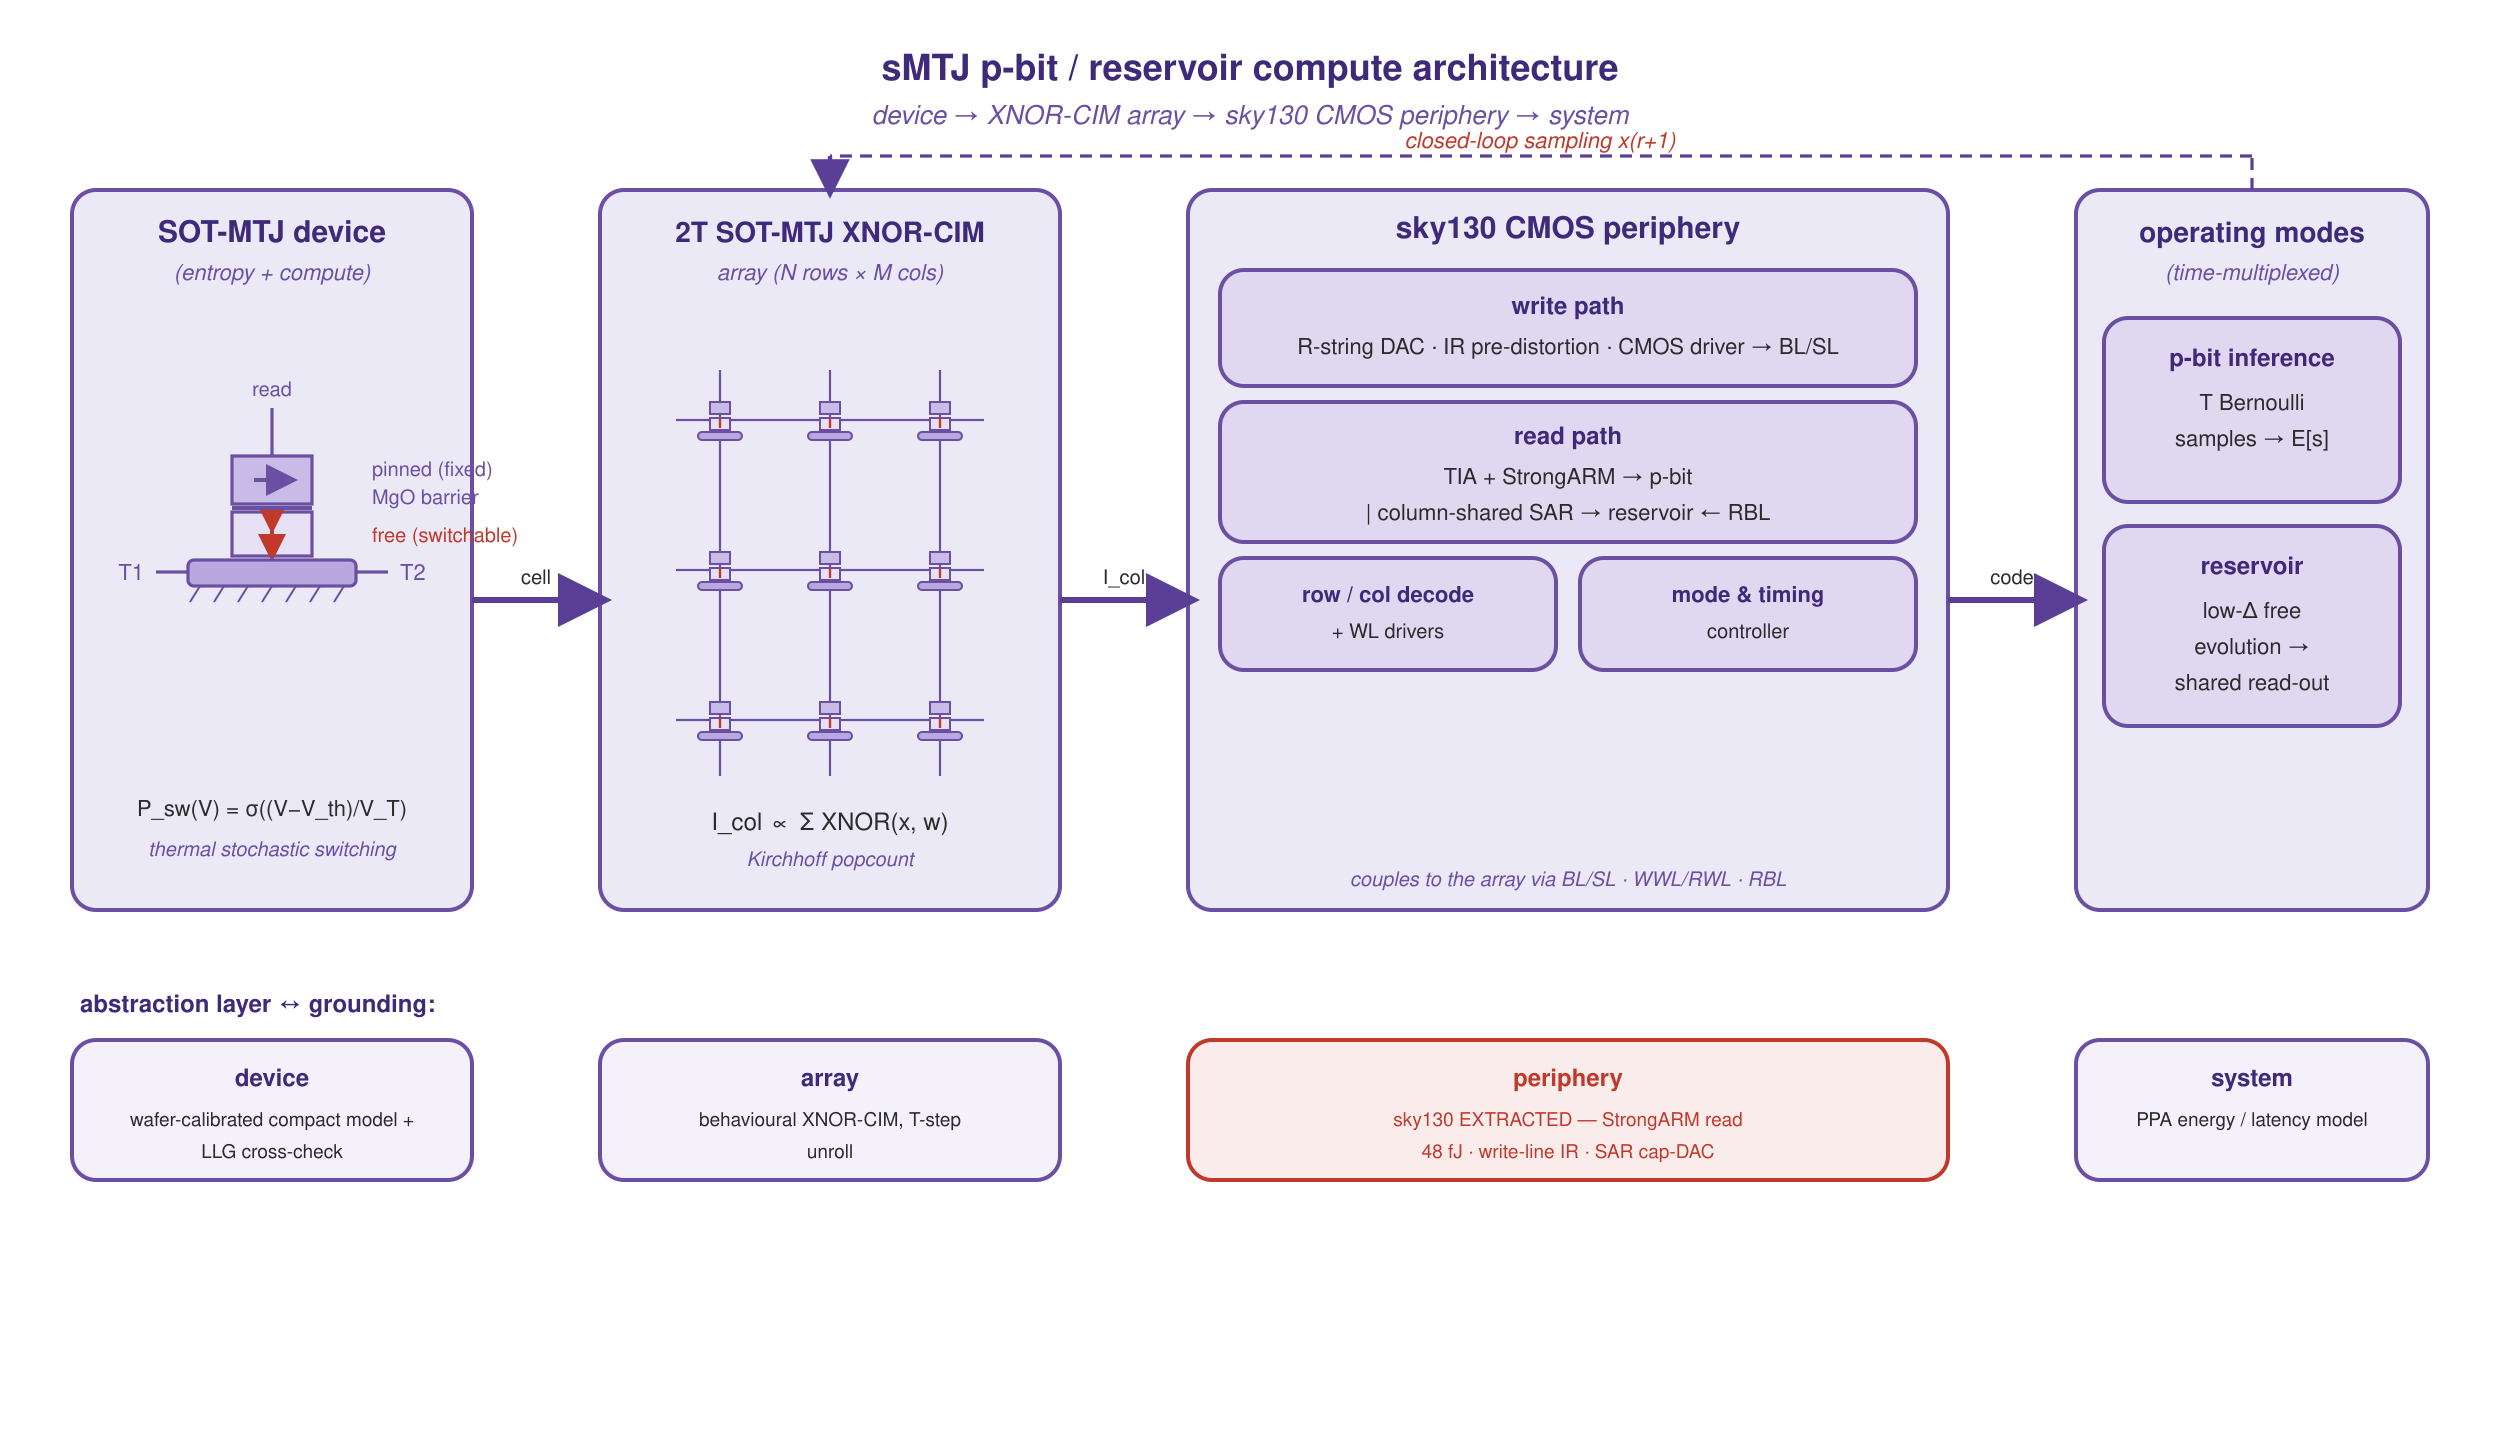
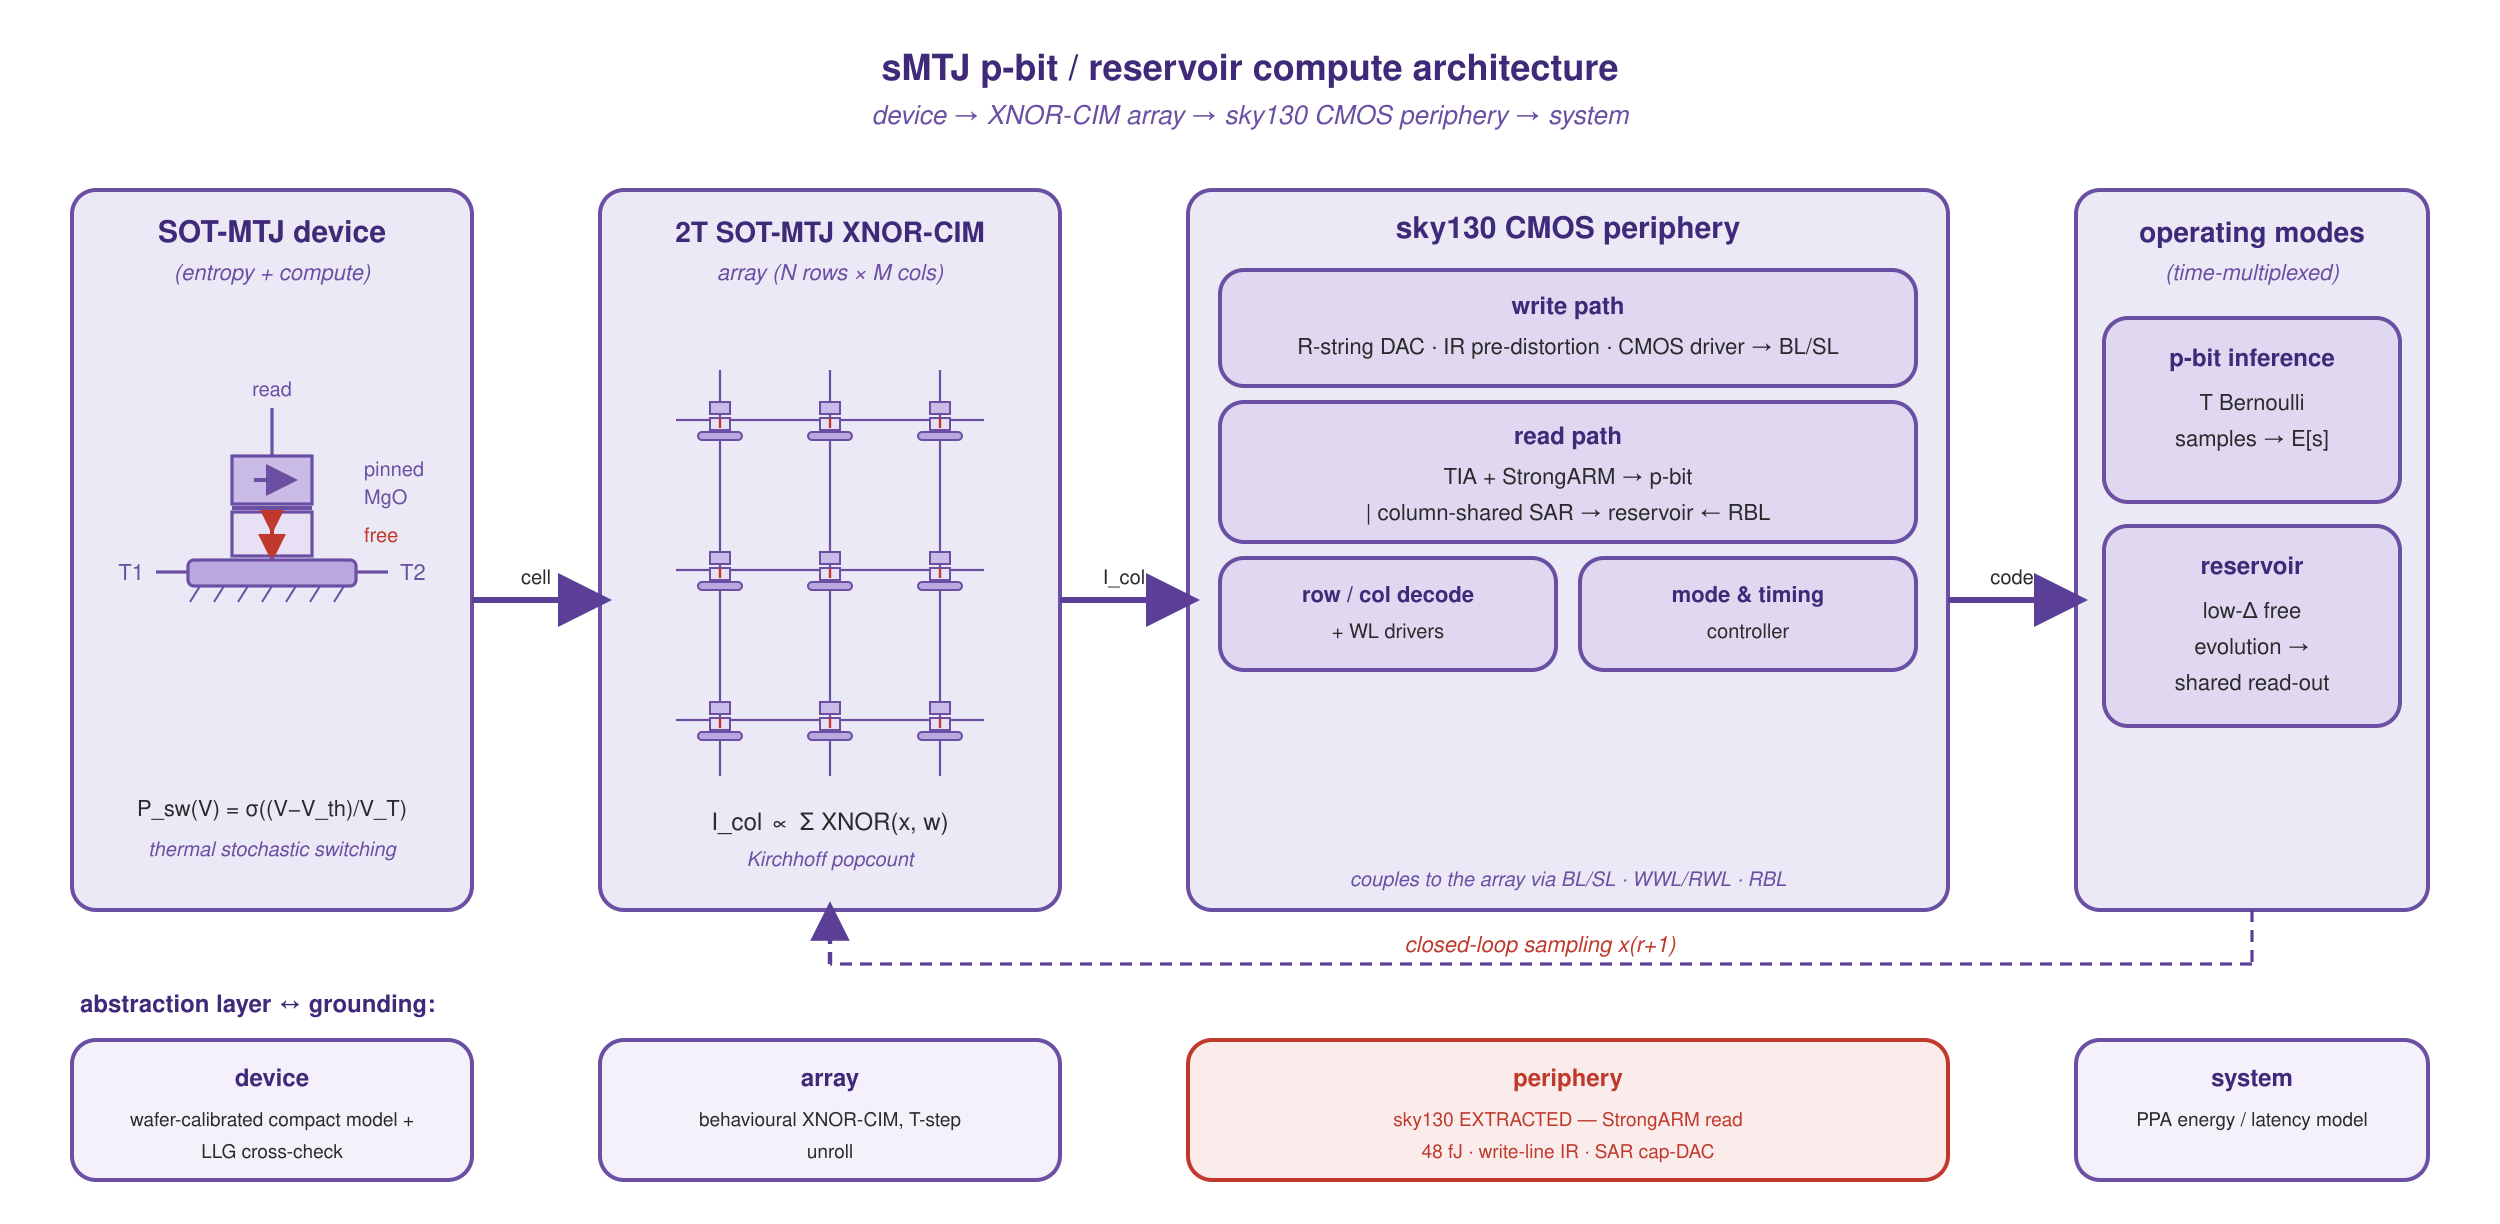
- <svg xmlns="http://www.w3.org/2000/svg" viewBox="0 0 1250 720" font-family="Helvetica,Arial,sans-serif">
+ <svg xmlns="http://www.w3.org/2000/svg" viewBox="0 0 1250 612" font-family="Helvetica,Arial,sans-serif">
  <defs>
    <marker id="ah" markerWidth="9" markerHeight="9" refX="7" refY="4.5" orient="auto">
      <path d="M0,0 L9,4.5 L0,9 z" fill="#5b3f96" />
    </marker>
    <marker id="ahs" markerWidth="8" markerHeight="8" refX="6" refY="4" orient="auto">
      <path d="M0,0 L8,4 L0,8 z" fill="#6a4fa3" />
    </marker>
    <marker id="ar" markerWidth="7" markerHeight="7" refX="3.5" refY="3.5" orient="auto">
      <path d="M0,0 L7,3.5 L0,7 z" fill="#c0392b" />
    </marker>
  </defs>
-   <rect x="0" y="0" width="1250" height="720" fill="white" />
+   <rect x="0" y="0" width="1250" height="612" fill="white" />
  <text x="625" y="40" font-family="Helvetica,Arial,sans-serif" font-size="18" fill="#3f2a7a" font-weight="bold" text-anchor="middle">sMTJ p-bit / reservoir compute architecture</text>
  <text x="625" y="62" font-family="Helvetica,Arial,sans-serif" font-size="13" fill="#6a4fa3" font-weight="normal" text-anchor="middle" font-style="italic">device  →  XNOR-CIM array  →  sky130 CMOS periphery  →  system</text>
  <rect x="36" y="95" width="200" height="360" rx="12" fill="#ece9f6" stroke="#6a4fa3" stroke-width="2" />
  <text x="136" y="121" font-family="Helvetica,Arial,sans-serif" font-size="15" fill="#3f2a7a" font-weight="bold" text-anchor="middle">SOT-MTJ device</text>
  <text x="136" y="140" font-family="Helvetica,Arial,sans-serif" font-size="11" fill="#6a4fa3" font-weight="normal" text-anchor="middle" font-style="italic">(entropy + compute)</text>
  <rect x="94" y="280" width="84" height="13" rx="3" fill="#b9a7e0" stroke="#6a4fa3" stroke-width="1.6" />
  <line x1="100" y1="293" x2="95" y2="301" stroke="#6a4fa3" stroke-width="1" />
  <line x1="112" y1="293" x2="107" y2="301" stroke="#6a4fa3" stroke-width="1" />
  <line x1="124" y1="293" x2="119" y2="301" stroke="#6a4fa3" stroke-width="1" />
  <line x1="136" y1="293" x2="131" y2="301" stroke="#6a4fa3" stroke-width="1" />
  <line x1="148" y1="293" x2="143" y2="301" stroke="#6a4fa3" stroke-width="1" />
  <line x1="160" y1="293" x2="155" y2="301" stroke="#6a4fa3" stroke-width="1" />
  <line x1="172" y1="293" x2="167" y2="301" stroke="#6a4fa3" stroke-width="1" />
  <line x1="78" y1="286" x2="94" y2="286" stroke="#6a4fa3" stroke-width="1.6" />
  <line x1="178" y1="286" x2="194" y2="286" stroke="#6a4fa3" stroke-width="1.6" />
  <text x="72" y="290" font-family="Helvetica,Arial,sans-serif" font-size="11" fill="#6a4fa3" font-weight="normal" text-anchor="end">T1</text>
  <text x="200" y="290" font-family="Helvetica,Arial,sans-serif" font-size="11" fill="#6a4fa3" font-weight="normal" text-anchor="start">T2</text>
  <rect x="116" y="256" width="40" height="22" fill="#e8e1f6" stroke="#6a4fa3" stroke-width="1.6" />
  <line x1="136" y1="260" x2="136" y2="274" stroke="#c0392b" stroke-width="2" marker-start="url(#ar)" marker-end="url(#ar)" />
-   <text x="186" y="271" font-family="Helvetica,Arial,sans-serif" font-size="10" fill="#c0392b" font-weight="normal" text-anchor="start">free (switchable)</text>
+   <text x="182" y="271" font-family="Helvetica,Arial,sans-serif" font-size="10" fill="#c0392b" font-weight="normal" text-anchor="start">free</text>
  <line x1="116" y1="254" x2="156" y2="254" stroke="#6a4fa3" stroke-width="2" />
-   <text x="186" y="252" font-family="Helvetica,Arial,sans-serif" font-size="10" fill="#6a4fa3" font-weight="normal" text-anchor="start">MgO barrier</text>
+   <text x="182" y="252" font-family="Helvetica,Arial,sans-serif" font-size="10" fill="#6a4fa3" font-weight="normal" text-anchor="start">MgO</text>
  <rect x="116" y="228" width="40" height="24" fill="#c9bbe8" stroke="#6a4fa3" stroke-width="1.6" />
  <line x1="127" y1="240" x2="145" y2="240" stroke="#6a4fa3" stroke-width="2" marker-end="url(#ahs)" />
-   <text x="186" y="238" font-family="Helvetica,Arial,sans-serif" font-size="10" fill="#6a4fa3" font-weight="normal" text-anchor="start">pinned (fixed)</text>
+   <text x="182" y="238" font-family="Helvetica,Arial,sans-serif" font-size="10" fill="#6a4fa3" font-weight="normal" text-anchor="start">pinned</text>
  <line x1="136" y1="278" x2="136" y2="280" stroke="#6a4fa3" stroke-width="1.6" />
  <line x1="136" y1="228" x2="136" y2="204" stroke="#6a4fa3" stroke-width="1.6" />
  <text x="136" y="198" font-family="Helvetica,Arial,sans-serif" font-size="10" fill="#6a4fa3" font-weight="normal" text-anchor="middle">read</text>
  <text x="136" y="408" font-family="Helvetica,Arial,sans-serif" font-size="11" fill="#2b2b2b" font-weight="normal" text-anchor="middle">P_sw(V) = σ((V−V_th)/V_T)</text>
  <text x="136" y="428" font-family="Helvetica,Arial,sans-serif" font-size="10" fill="#6a4fa3" font-weight="normal" text-anchor="middle" font-style="italic">thermal stochastic switching</text>
  <rect x="300" y="95" width="230" height="360" rx="12" fill="#ece9f6" stroke="#6a4fa3" stroke-width="2" />
  <text x="415" y="121" font-family="Helvetica,Arial,sans-serif" font-size="14" fill="#3f2a7a" font-weight="bold" text-anchor="middle">2T SOT-MTJ XNOR-CIM</text>
  <text x="415" y="140" font-family="Helvetica,Arial,sans-serif" font-size="11" fill="#6a4fa3" font-weight="normal" text-anchor="middle" font-style="italic">array  (N rows × M cols)</text>
  <line x1="360" y1="185" x2="360" y2="388" stroke="#6a4fa3" stroke-width="1.1" />
  <line x1="415" y1="185" x2="415" y2="388" stroke="#6a4fa3" stroke-width="1.1" />
  <line x1="470" y1="185" x2="470" y2="388" stroke="#6a4fa3" stroke-width="1.1" />
  <line x1="338" y1="210" x2="492" y2="210" stroke="#6a4fa3" stroke-width="1.1" />
  <line x1="338" y1="285" x2="492" y2="285" stroke="#6a4fa3" stroke-width="1.1" />
  <line x1="338" y1="360" x2="492" y2="360" stroke="#6a4fa3" stroke-width="1.1" />
  <rect x="349" y="216" width="22" height="4" rx="2" fill="#b9a7e0" stroke="#6a4fa3" stroke-width="1" />
  <rect x="355" y="209" width="10" height="6" fill="#e8e1f6" stroke="#6a4fa3" stroke-width="1" />
  <rect x="355" y="201" width="10" height="6" fill="#c9bbe8" stroke="#6a4fa3" stroke-width="1" />
  <line x1="360" y1="209" x2="360" y2="214" stroke="#c0392b" stroke-width="1.2" />
  <rect x="349" y="291" width="22" height="4" rx="2" fill="#b9a7e0" stroke="#6a4fa3" stroke-width="1" />
  <rect x="355" y="284" width="10" height="6" fill="#e8e1f6" stroke="#6a4fa3" stroke-width="1" />
  <rect x="355" y="276" width="10" height="6" fill="#c9bbe8" stroke="#6a4fa3" stroke-width="1" />
  <line x1="360" y1="284" x2="360" y2="289" stroke="#c0392b" stroke-width="1.2" />
  <rect x="349" y="366" width="22" height="4" rx="2" fill="#b9a7e0" stroke="#6a4fa3" stroke-width="1" />
  <rect x="355" y="359" width="10" height="6" fill="#e8e1f6" stroke="#6a4fa3" stroke-width="1" />
  <rect x="355" y="351" width="10" height="6" fill="#c9bbe8" stroke="#6a4fa3" stroke-width="1" />
  <line x1="360" y1="359" x2="360" y2="364" stroke="#c0392b" stroke-width="1.2" />
  <rect x="404" y="216" width="22" height="4" rx="2" fill="#b9a7e0" stroke="#6a4fa3" stroke-width="1" />
  <rect x="410" y="209" width="10" height="6" fill="#e8e1f6" stroke="#6a4fa3" stroke-width="1" />
  <rect x="410" y="201" width="10" height="6" fill="#c9bbe8" stroke="#6a4fa3" stroke-width="1" />
  <line x1="415" y1="209" x2="415" y2="214" stroke="#c0392b" stroke-width="1.2" />
  <rect x="404" y="291" width="22" height="4" rx="2" fill="#b9a7e0" stroke="#6a4fa3" stroke-width="1" />
  <rect x="410" y="284" width="10" height="6" fill="#e8e1f6" stroke="#6a4fa3" stroke-width="1" />
  <rect x="410" y="276" width="10" height="6" fill="#c9bbe8" stroke="#6a4fa3" stroke-width="1" />
  <line x1="415" y1="284" x2="415" y2="289" stroke="#c0392b" stroke-width="1.2" />
  <rect x="404" y="366" width="22" height="4" rx="2" fill="#b9a7e0" stroke="#6a4fa3" stroke-width="1" />
  <rect x="410" y="359" width="10" height="6" fill="#e8e1f6" stroke="#6a4fa3" stroke-width="1" />
  <rect x="410" y="351" width="10" height="6" fill="#c9bbe8" stroke="#6a4fa3" stroke-width="1" />
  <line x1="415" y1="359" x2="415" y2="364" stroke="#c0392b" stroke-width="1.2" />
  <rect x="459" y="216" width="22" height="4" rx="2" fill="#b9a7e0" stroke="#6a4fa3" stroke-width="1" />
  <rect x="465" y="209" width="10" height="6" fill="#e8e1f6" stroke="#6a4fa3" stroke-width="1" />
  <rect x="465" y="201" width="10" height="6" fill="#c9bbe8" stroke="#6a4fa3" stroke-width="1" />
  <line x1="470" y1="209" x2="470" y2="214" stroke="#c0392b" stroke-width="1.2" />
  <rect x="459" y="291" width="22" height="4" rx="2" fill="#b9a7e0" stroke="#6a4fa3" stroke-width="1" />
  <rect x="465" y="284" width="10" height="6" fill="#e8e1f6" stroke="#6a4fa3" stroke-width="1" />
  <rect x="465" y="276" width="10" height="6" fill="#c9bbe8" stroke="#6a4fa3" stroke-width="1" />
  <line x1="470" y1="284" x2="470" y2="289" stroke="#c0392b" stroke-width="1.2" />
  <rect x="459" y="366" width="22" height="4" rx="2" fill="#b9a7e0" stroke="#6a4fa3" stroke-width="1" />
  <rect x="465" y="359" width="10" height="6" fill="#e8e1f6" stroke="#6a4fa3" stroke-width="1" />
  <rect x="465" y="351" width="10" height="6" fill="#c9bbe8" stroke="#6a4fa3" stroke-width="1" />
  <line x1="470" y1="359" x2="470" y2="364" stroke="#c0392b" stroke-width="1.2" />
  <text x="415" y="415" font-family="Helvetica,Arial,sans-serif" font-size="12" fill="#2b2b2b" font-weight="normal" text-anchor="middle">I_col ∝ Σ XNOR(x, w)</text>
  <text x="415" y="433" font-family="Helvetica,Arial,sans-serif" font-size="10" fill="#6a4fa3" font-weight="normal" text-anchor="middle" font-style="italic">Kirchhoff popcount</text>
  <rect x="594" y="95" width="380" height="360" rx="12" fill="#ece9f6" stroke="#6a4fa3" stroke-width="2" />
  <text x="784" y="119" font-family="Helvetica,Arial,sans-serif" font-size="15" fill="#3f2a7a" font-weight="bold" text-anchor="middle">sky130 CMOS periphery</text>
  <rect x="610" y="135" width="348" height="58" rx="12" fill="#e0d8f1" stroke="#6a4fa3" stroke-width="2" />
  <text x="784" y="157" font-family="Helvetica,Arial,sans-serif" font-size="12" fill="#3f2a7a" font-weight="bold" text-anchor="middle">write path</text>
  <text x="784" y="177" font-family="Helvetica,Arial,sans-serif" font-size="11" fill="#2b2b2b" font-weight="normal" text-anchor="middle">R-string DAC · IR pre-distortion · CMOS driver  → BL/SL</text>
  <rect x="610" y="201" width="348" height="70" rx="12" fill="#e0d8f1" stroke="#6a4fa3" stroke-width="2" />
  <text x="784" y="222" font-family="Helvetica,Arial,sans-serif" font-size="12" fill="#3f2a7a" font-weight="bold" text-anchor="middle">read path</text>
  <text x="784" y="242" font-family="Helvetica,Arial,sans-serif" font-size="11" fill="#2b2b2b" font-weight="normal" text-anchor="middle">TIA + StrongARM  → p-bit</text>
  <text x="784" y="260" font-family="Helvetica,Arial,sans-serif" font-size="11" fill="#2b2b2b" font-weight="normal" text-anchor="middle">| column-shared SAR  → reservoir   ← RBL</text>
  <rect x="610" y="279" width="168" height="56" rx="12" fill="#e0d8f1" stroke="#6a4fa3" stroke-width="2" />
  <text x="694" y="301" font-family="Helvetica,Arial,sans-serif" font-size="11" fill="#3f2a7a" font-weight="bold" text-anchor="middle">row / col decode</text>
  <text x="694" y="319" font-family="Helvetica,Arial,sans-serif" font-size="10" fill="#2b2b2b" font-weight="normal" text-anchor="middle">+ WL drivers</text>
  <rect x="790" y="279" width="168" height="56" rx="12" fill="#e0d8f1" stroke="#6a4fa3" stroke-width="2" />
  <text x="874" y="301" font-family="Helvetica,Arial,sans-serif" font-size="11" fill="#3f2a7a" font-weight="bold" text-anchor="middle">mode &amp; timing</text>
  <text x="874" y="319" font-family="Helvetica,Arial,sans-serif" font-size="10" fill="#2b2b2b" font-weight="normal" text-anchor="middle">controller</text>
  <text x="784" y="443" font-family="Helvetica,Arial,sans-serif" font-size="10" fill="#6a4fa3" font-weight="normal" text-anchor="middle" font-style="italic">couples to the array via BL/SL · WWL/RWL · RBL</text>
  <rect x="1038" y="95" width="176" height="360" rx="12" fill="#ece9f6" stroke="#6a4fa3" stroke-width="2" />
  <text x="1126" y="121" font-family="Helvetica,Arial,sans-serif" font-size="14" fill="#3f2a7a" font-weight="bold" text-anchor="middle">operating modes</text>
  <text x="1126" y="140" font-family="Helvetica,Arial,sans-serif" font-size="11" fill="#6a4fa3" font-weight="normal" text-anchor="middle" font-style="italic">(time-multiplexed)</text>
  <rect x="1052" y="159" width="148" height="92" rx="12" fill="#e0d8f1" stroke="#6a4fa3" stroke-width="2" />
  <text x="1126" y="183" font-family="Helvetica,Arial,sans-serif" font-size="12" fill="#3f2a7a" font-weight="bold" text-anchor="middle">p-bit inference</text>
  <text x="1126" y="205" font-family="Helvetica,Arial,sans-serif" font-size="11" fill="#2b2b2b" font-weight="normal" text-anchor="middle">T Bernoulli</text>
  <text x="1126" y="223" font-family="Helvetica,Arial,sans-serif" font-size="11" fill="#2b2b2b" font-weight="normal" text-anchor="middle">samples → E[s]</text>
  <rect x="1052" y="263" width="148" height="100" rx="12" fill="#e0d8f1" stroke="#6a4fa3" stroke-width="2" />
  <text x="1126" y="287" font-family="Helvetica,Arial,sans-serif" font-size="12" fill="#3f2a7a" font-weight="bold" text-anchor="middle">reservoir</text>
  <text x="1126" y="309" font-family="Helvetica,Arial,sans-serif" font-size="11" fill="#2b2b2b" font-weight="normal" text-anchor="middle">low-Δ free</text>
  <text x="1126" y="327" font-family="Helvetica,Arial,sans-serif" font-size="11" fill="#2b2b2b" font-weight="normal" text-anchor="middle">evolution →</text>
  <text x="1126" y="345" font-family="Helvetica,Arial,sans-serif" font-size="11" fill="#2b2b2b" font-weight="normal" text-anchor="middle">shared read-out</text>
  <line x1="236" y1="300" x2="300" y2="300" stroke="#5b3f96" stroke-width="3" marker-end="url(#ah)" />
  <line x1="530" y1="300" x2="594" y2="300" stroke="#5b3f96" stroke-width="3" marker-end="url(#ah)" />
  <line x1="974" y1="300" x2="1038" y2="300" stroke="#5b3f96" stroke-width="3" marker-end="url(#ah)" />
  <text x="268" y="292" font-family="Helvetica,Arial,sans-serif" font-size="10" fill="#2b2b2b" font-weight="normal" text-anchor="middle">cell</text>
  <text x="562" y="292" font-family="Helvetica,Arial,sans-serif" font-size="10" fill="#2b2b2b" font-weight="normal" text-anchor="middle">I_col</text>
  <text x="1006" y="292" font-family="Helvetica,Arial,sans-serif" font-size="10" fill="#2b2b2b" font-weight="normal" text-anchor="middle">code</text>
-   <line x1="1126" y1="95" x2="1126" y2="78" stroke="#5b3f96" stroke-width="1.6" stroke-dasharray="6 4" />
-   <line x1="1126" y1="78" x2="415" y2="78" stroke="#5b3f96" stroke-width="1.6" stroke-dasharray="6 4" />
-   <line x1="415" y1="78" x2="415" y2="95" stroke="#5b3f96" stroke-width="2.2" marker-end="url(#ah)" stroke-dasharray="6 4" />
-   <text x="770" y="74" font-family="Helvetica,Arial,sans-serif" font-size="11" fill="#c0392b" font-weight="normal" text-anchor="middle" font-style="italic">closed-loop sampling  x(r+1)</text>
+   <line x1="1126" y1="455" x2="1126" y2="482" stroke="#5b3f96" stroke-width="1.6" stroke-dasharray="6 4" />
+   <line x1="1126" y1="482" x2="415" y2="482" stroke="#5b3f96" stroke-width="1.6" stroke-dasharray="6 4" />
+   <line x1="415" y1="482" x2="415" y2="455" stroke="#5b3f96" stroke-width="2.2" marker-end="url(#ah)" stroke-dasharray="6 4" />
+   <text x="770" y="476" font-family="Helvetica,Arial,sans-serif" font-size="11" fill="#c0392b" font-weight="normal" text-anchor="middle" font-style="italic">closed-loop sampling  x(r+1)</text>
  <text x="40" y="506" font-family="Helvetica,Arial,sans-serif" font-size="12" fill="#3f2a7a" font-weight="bold" text-anchor="start">abstraction layer  ↔  grounding:</text>
  <rect x="36" y="520" width="200" height="70" rx="12" fill="#f4f1fb" stroke="#6a4fa3" stroke-width="2" />
  <text x="136.0" y="543" font-family="Helvetica,Arial,sans-serif" font-size="12" fill="#3f2a7a" font-weight="bold" text-anchor="middle">device</text>
  <text x="136.0" y="563" font-family="Helvetica,Arial,sans-serif" font-size="9.5" fill="#2b2b2b" font-weight="normal" text-anchor="middle">wafer-calibrated compact model +</text>
  <text x="136.0" y="579" font-family="Helvetica,Arial,sans-serif" font-size="9.5" fill="#2b2b2b" font-weight="normal" text-anchor="middle">LLG cross-check</text>
  <rect x="300" y="520" width="230" height="70" rx="12" fill="#f4f1fb" stroke="#6a4fa3" stroke-width="2" />
  <text x="415.0" y="543" font-family="Helvetica,Arial,sans-serif" font-size="12" fill="#3f2a7a" font-weight="bold" text-anchor="middle">array</text>
  <text x="415.0" y="563" font-family="Helvetica,Arial,sans-serif" font-size="9.5" fill="#2b2b2b" font-weight="normal" text-anchor="middle">behavioural XNOR-CIM, T-step</text>
  <text x="415.0" y="579" font-family="Helvetica,Arial,sans-serif" font-size="9.5" fill="#2b2b2b" font-weight="normal" text-anchor="middle">unroll</text>
  <rect x="594" y="520" width="380" height="70" rx="12" fill="#fbecec" stroke="#c0392b" stroke-width="2" />
  <text x="784.0" y="543" font-family="Helvetica,Arial,sans-serif" font-size="12" fill="#c0392b" font-weight="bold" text-anchor="middle">periphery</text>
  <text x="784.0" y="563" font-family="Helvetica,Arial,sans-serif" font-size="9.5" fill="#c0392b" font-weight="normal" text-anchor="middle">sky130 EXTRACTED — StrongARM read</text>
  <text x="784.0" y="579" font-family="Helvetica,Arial,sans-serif" font-size="9.5" fill="#c0392b" font-weight="normal" text-anchor="middle">48 fJ · write-line IR · SAR cap-DAC</text>
  <rect x="1038" y="520" width="176" height="70" rx="12" fill="#f4f1fb" stroke="#6a4fa3" stroke-width="2" />
  <text x="1126.0" y="543" font-family="Helvetica,Arial,sans-serif" font-size="12" fill="#3f2a7a" font-weight="bold" text-anchor="middle">system</text>
  <text x="1126.0" y="563" font-family="Helvetica,Arial,sans-serif" font-size="9.5" fill="#2b2b2b" font-weight="normal" text-anchor="middle">PPA energy / latency model</text>
</svg>
